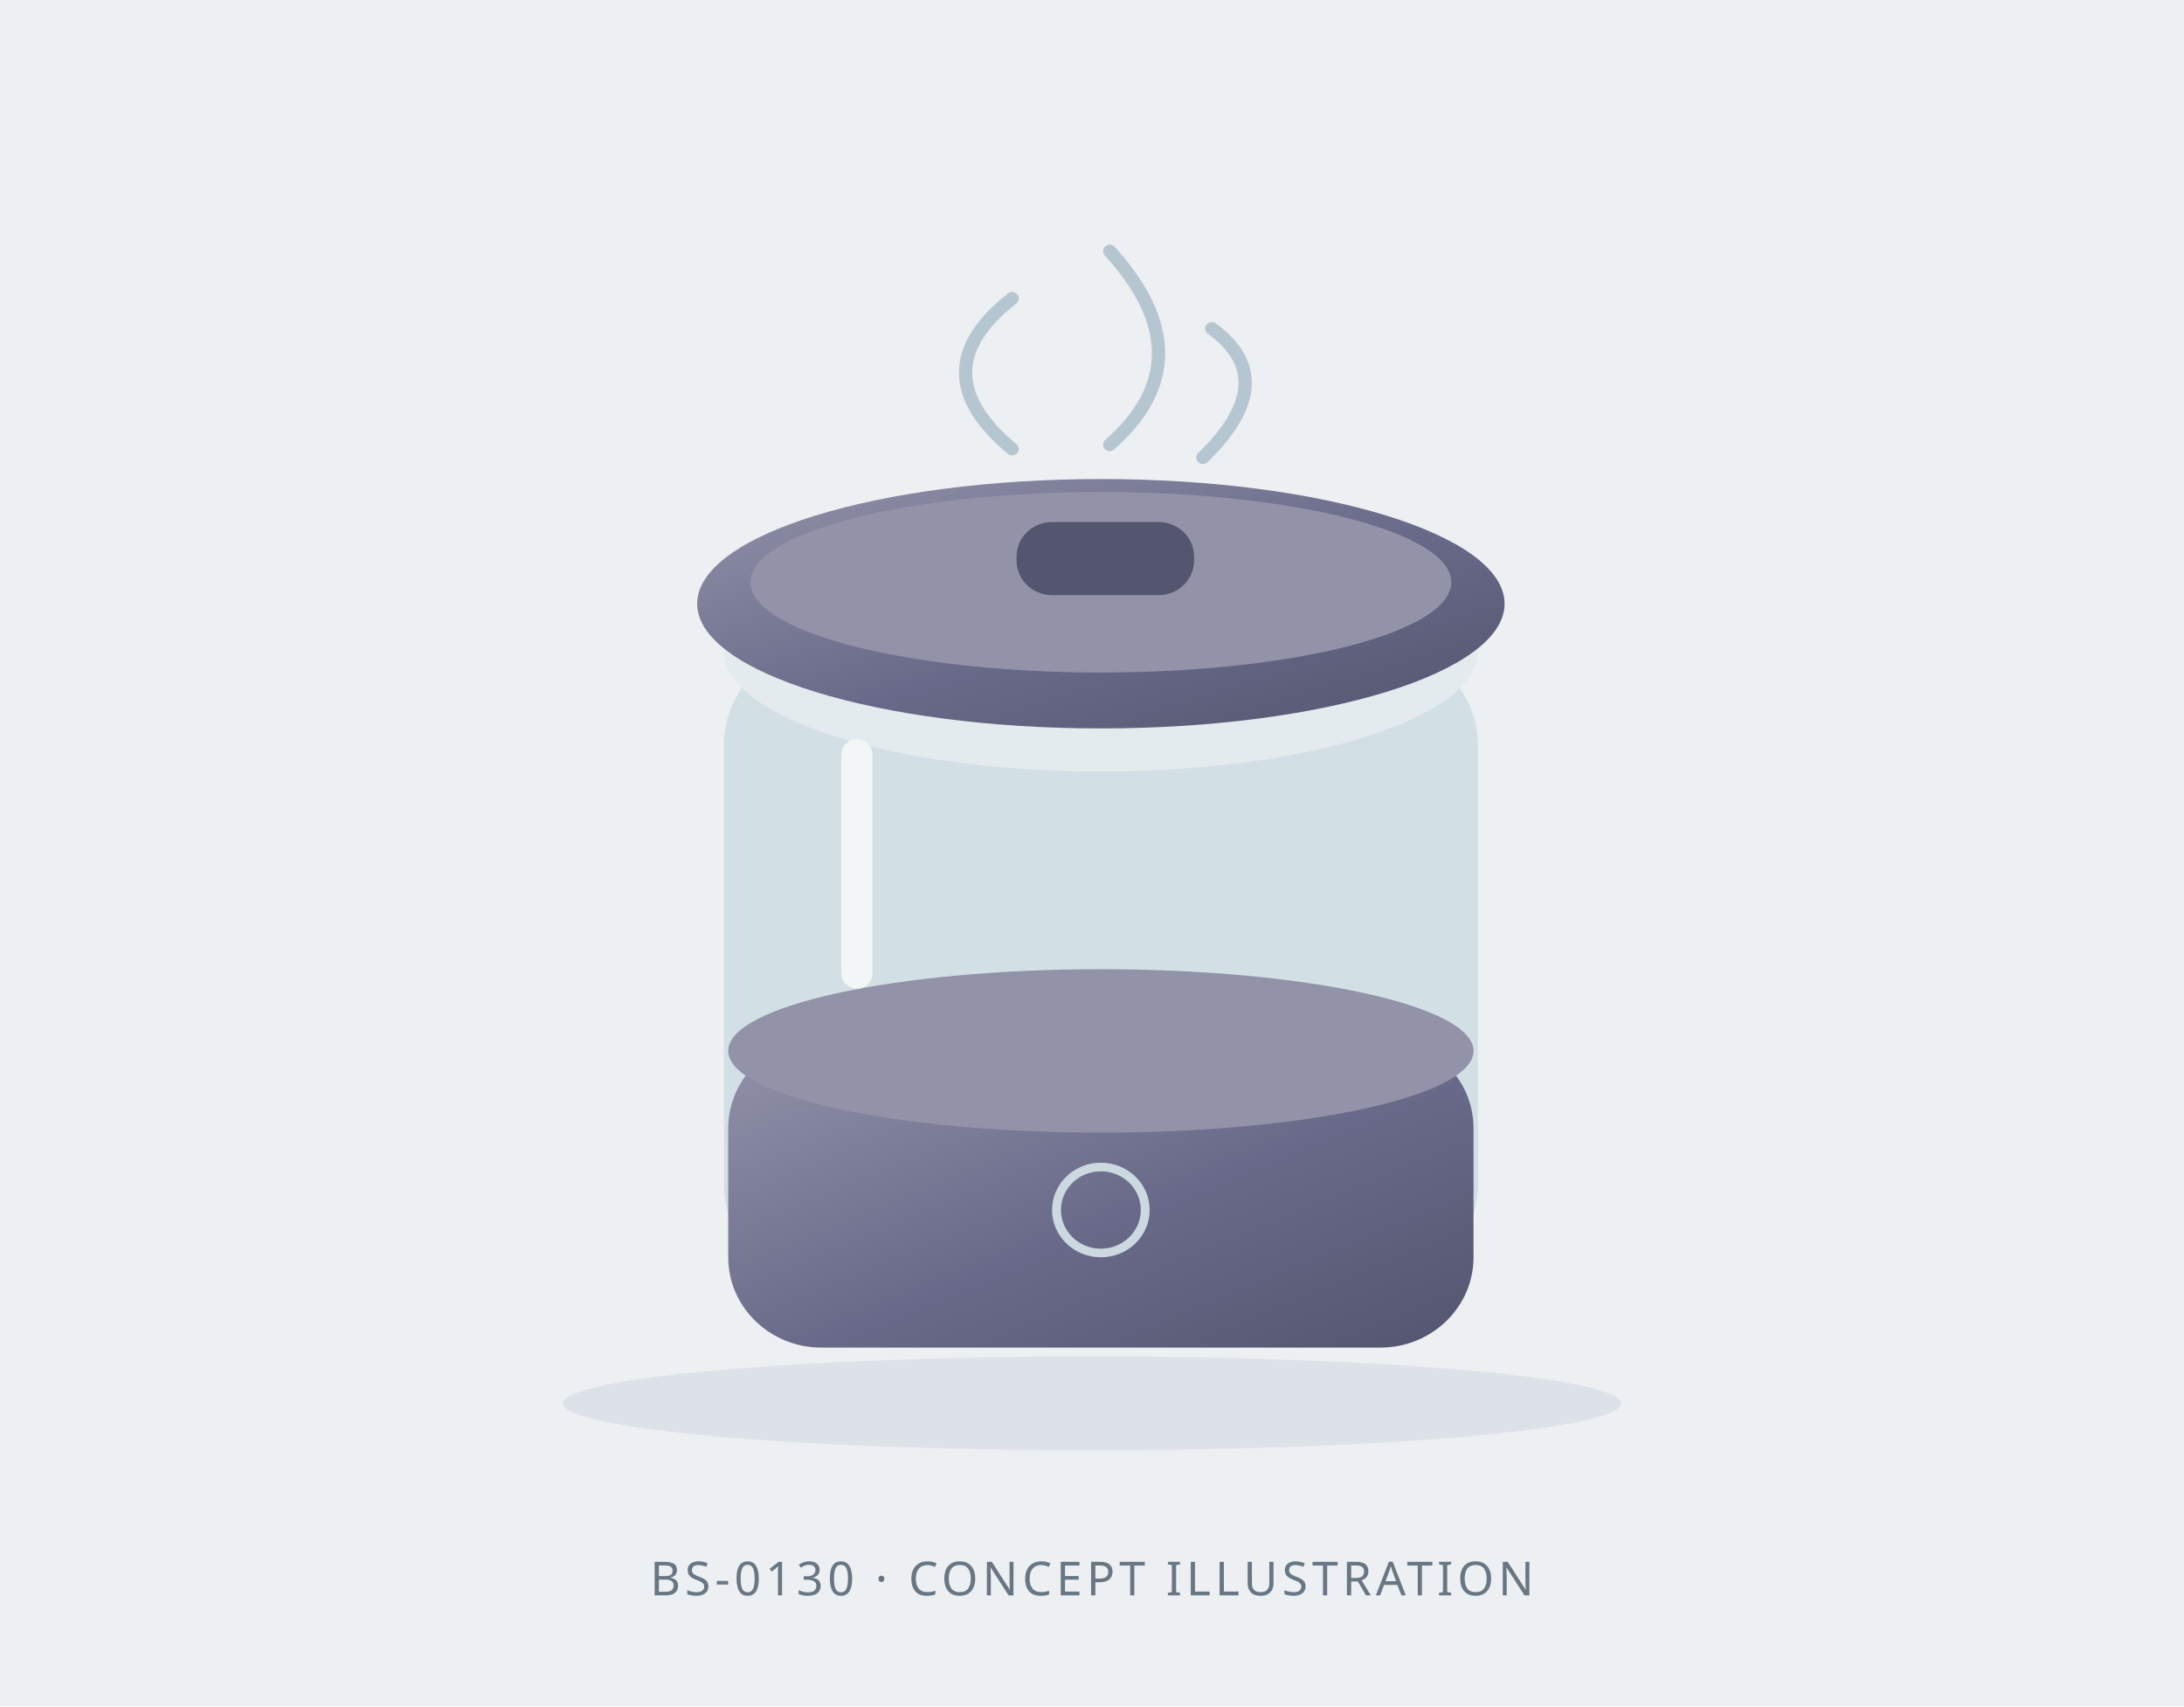
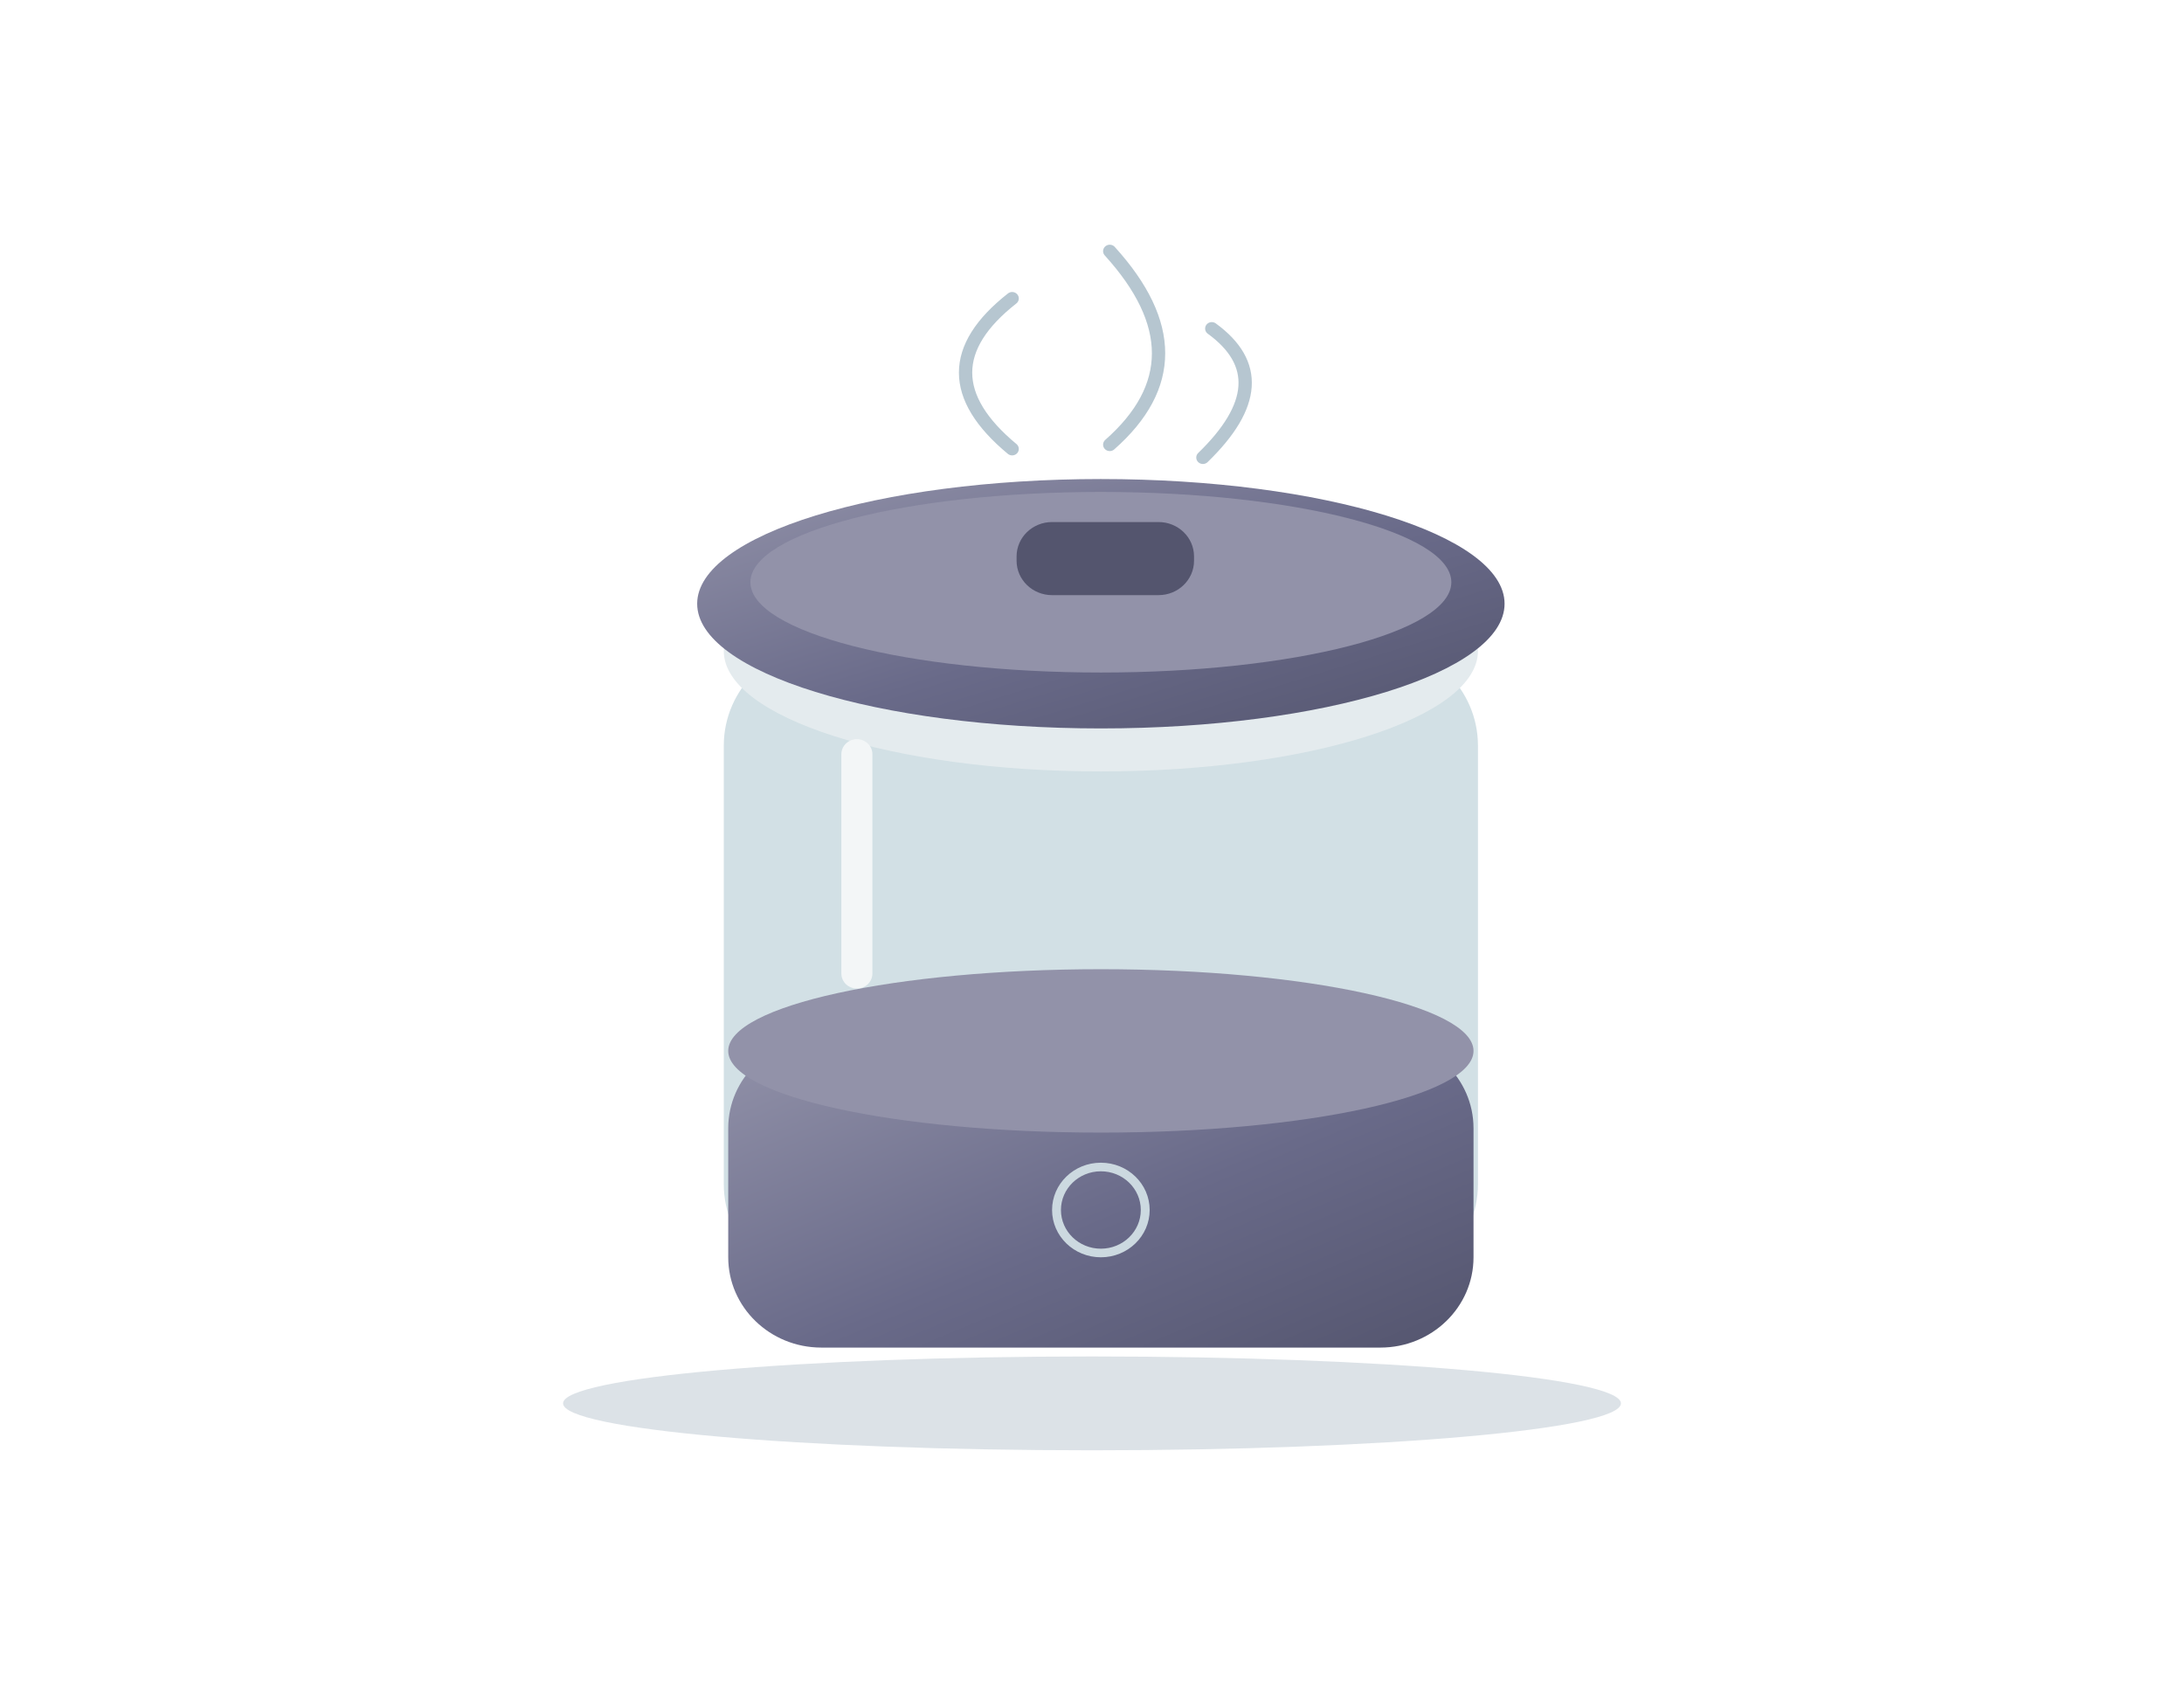
<svg xmlns="http://www.w3.org/2000/svg" width="512" height="400" viewBox="0 0 512 400" role="img">
-   <rect width="512" height="400" fill="#edf0f2" />
  <ellipse cx="256" cy="329" rx="124" ry="11" fill="#dce2e7" />
  <defs>
    <linearGradient id="pe586b7e99bbee58aa0e6b9bfe599a8-4-body" x1="0" y1="0" x2="1" y2="1">
      <stop stop-color="#9292a9" />
      <stop offset=".55" stop-color="#696a89" />
      <stop offset="1" stop-color="#54556e" />
    </linearGradient>
    <linearGradient id="pe586b7e99bbee58aa0e6b9bfe599a8-4-metal" x1="0" y1="0" x2="1" y2=".4">
      <stop stop-color="#aeb9c3" />
      <stop offset=".35" stop-color="#e1e7ec" />
      <stop offset=".65" stop-color="#c9d2db" />
      <stop offset="1" stop-color="#8c9aa7" />
    </linearGradient>
    <pattern id="pe586b7e99bbee58aa0e6b9bfe599a8-4-fabric" width="5" height="5" patternUnits="userSpaceOnUse">
      <path d="M0 1h5M1 0v5" stroke="#edf1f4" stroke-opacity=".13" stroke-width=".65" />
    </pattern>
    <pattern id="pe586b7e99bbee58aa0e6b9bfe599a8-4-holes" width="8" height="8" patternUnits="userSpaceOnUse">
      <circle cx="4" cy="4" r="1.35" fill="#26313c" fill-opacity=".45" />
    </pattern>
  </defs>
  <g transform="translate(256 200) scale(1.040 1.008) translate(-256 -200)">
    <rect x="173" y="151" width="170" height="150" rx="24" fill="#d2e0e5" />
    <ellipse cx="258" cy="153" rx="85" ry="28" fill="#e4ebee" />
    <rect x="174" y="243" width="168" height="72" rx="21" fill="url(#pe586b7e99bbee58aa0e6b9bfe599a8-4-body)" />
    <ellipse cx="258" cy="246" rx="84" ry="19" fill="#9292a9" />
    <ellipse cx="258" cy="142" rx="91" ry="29" fill="url(#pe586b7e99bbee58aa0e6b9bfe599a8-4-body)" />
    <ellipse cx="258" cy="137" rx="79" ry="21" fill="#9292a9" />
    <rect x="239" y="123" width="40" height="17" rx="8" fill="#54556e" />
    <path d="M203 177v51" fill="none" stroke="#f3f6f7" stroke-width="7" stroke-linecap="round" stroke-linejoin="round" />
    <path d="M238 106q-21-18 0-35M260 105q22-20 0-45M281 108q18-18 2-30" fill="none" stroke="#b6c6d0" stroke-width="3" stroke-linecap="round" stroke-linejoin="round" />
    <circle cx="258" cy="283" r="10" fill="none" stroke="#ccd9e0" stroke-width="2" />
  </g>
-   <text x="256" y="374" text-anchor="middle" font-family="Segoe UI, sans-serif" font-size="11" letter-spacing="1" fill="#697784">BS-0130 · CONCEPT ILLUSTRATION</text>
</svg>
